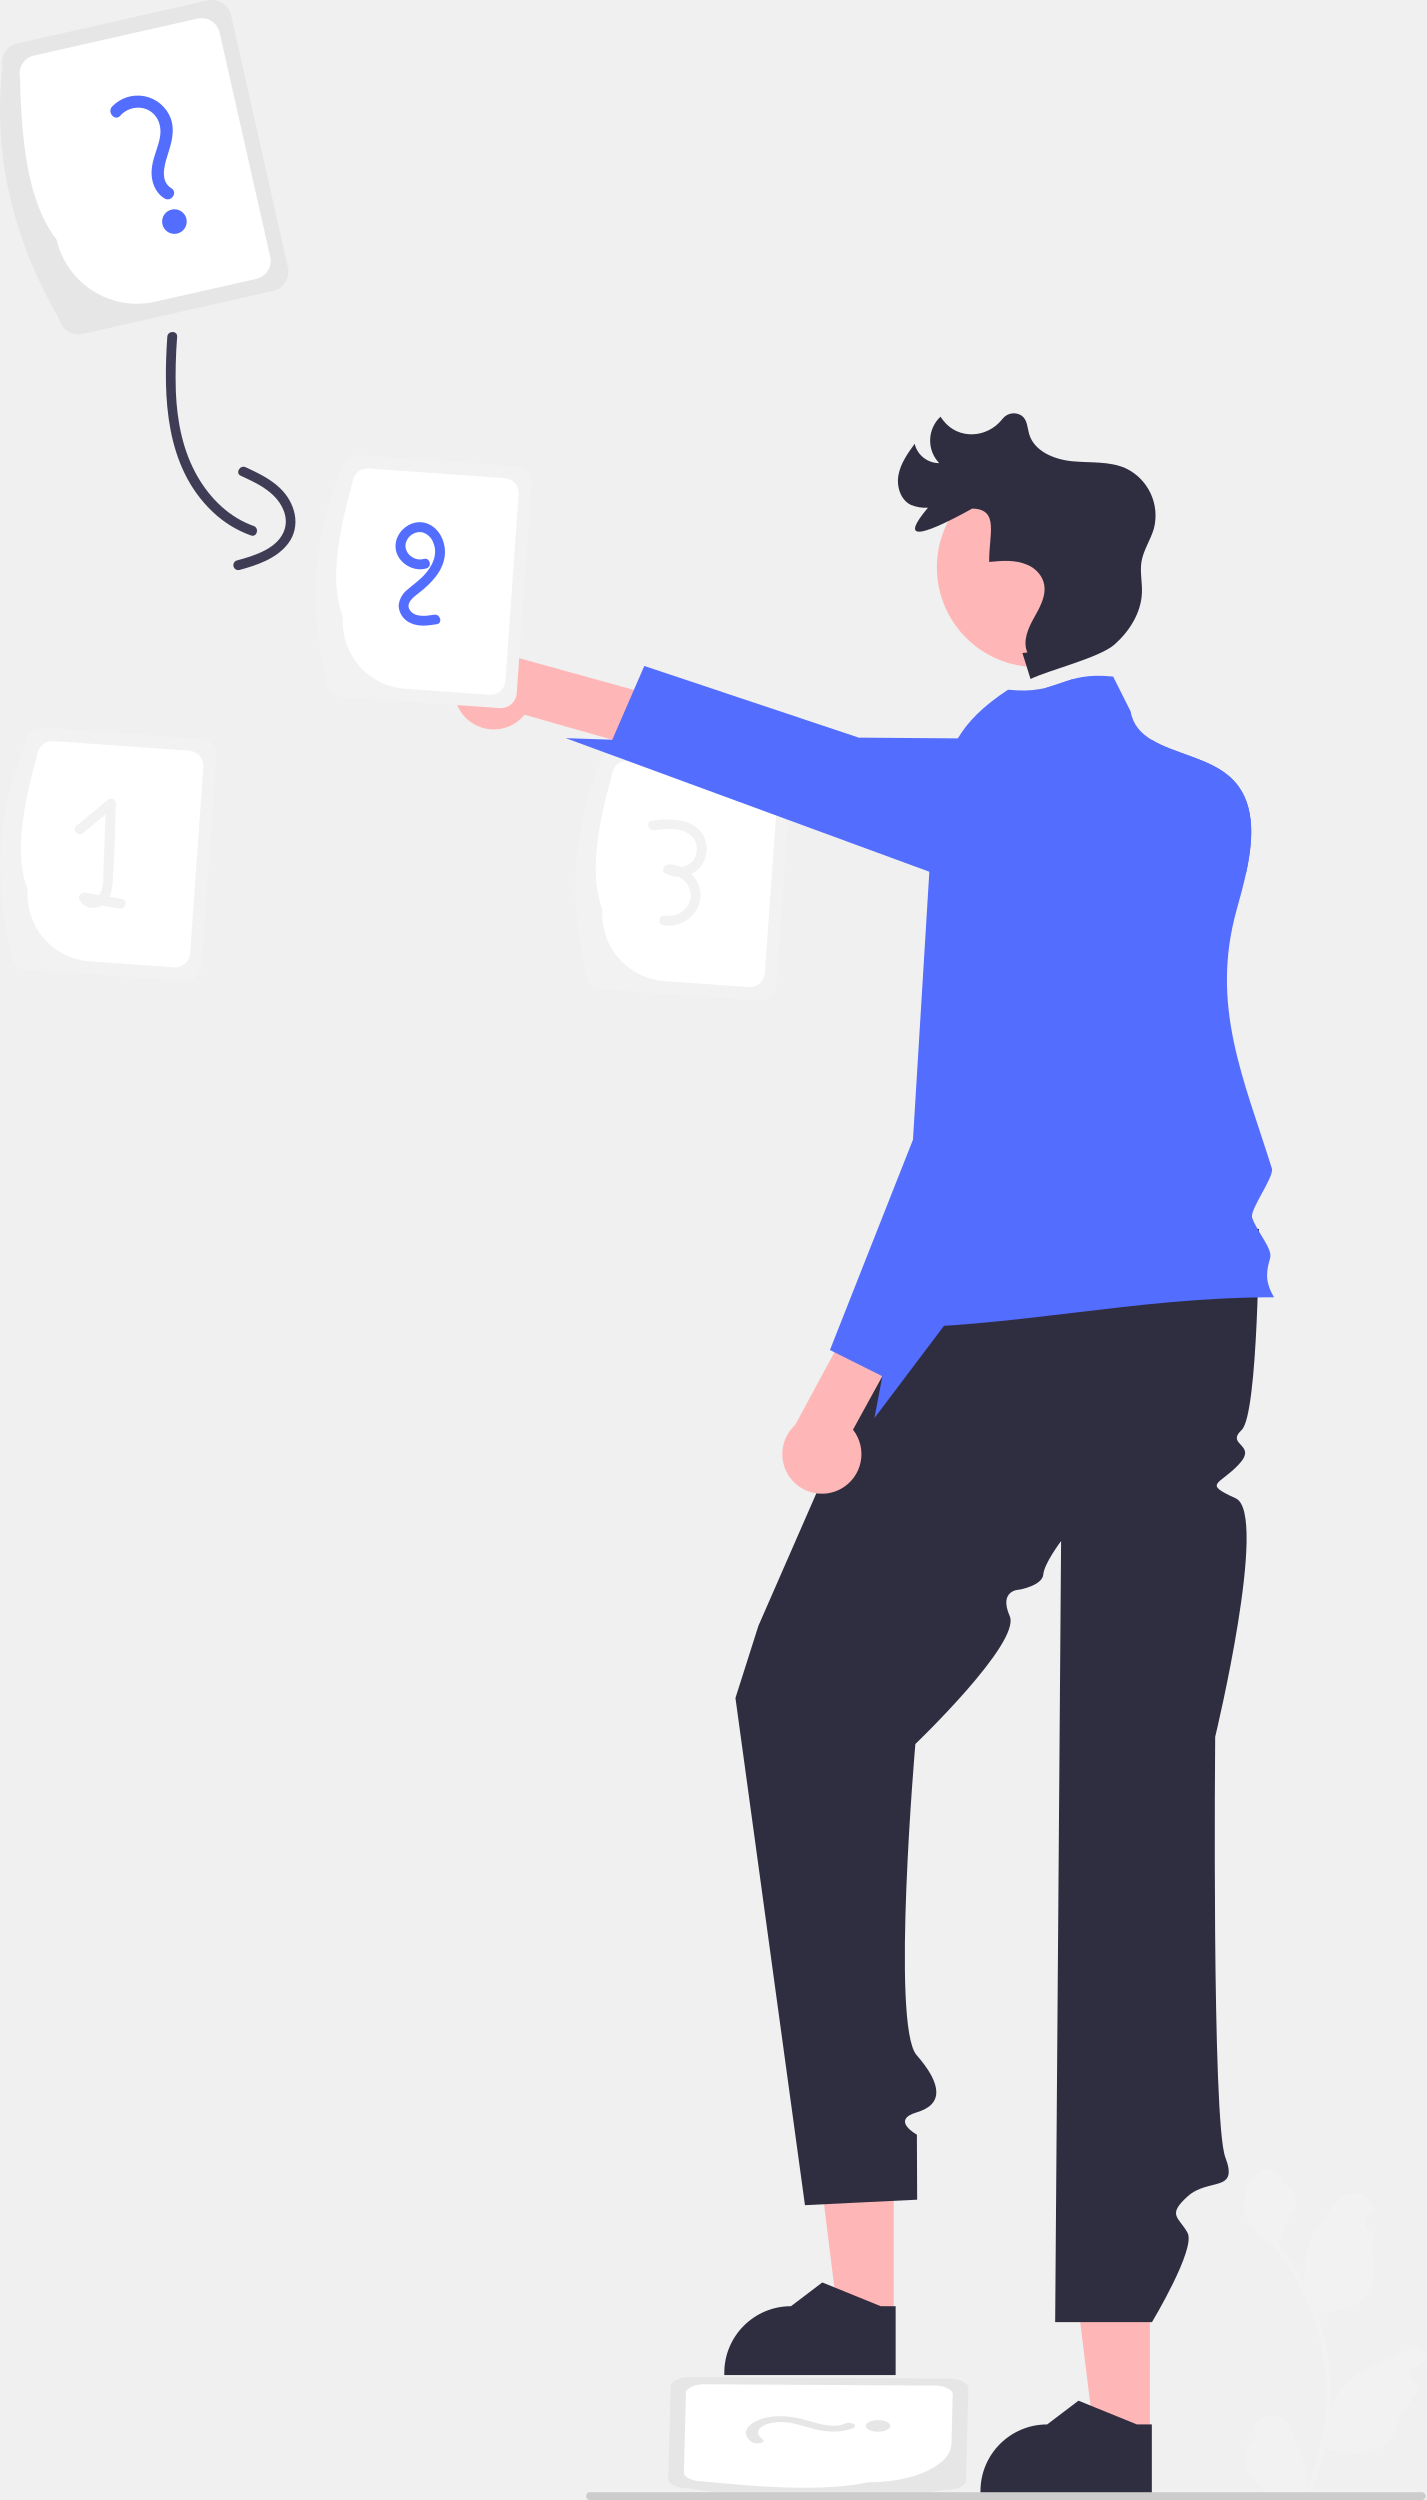
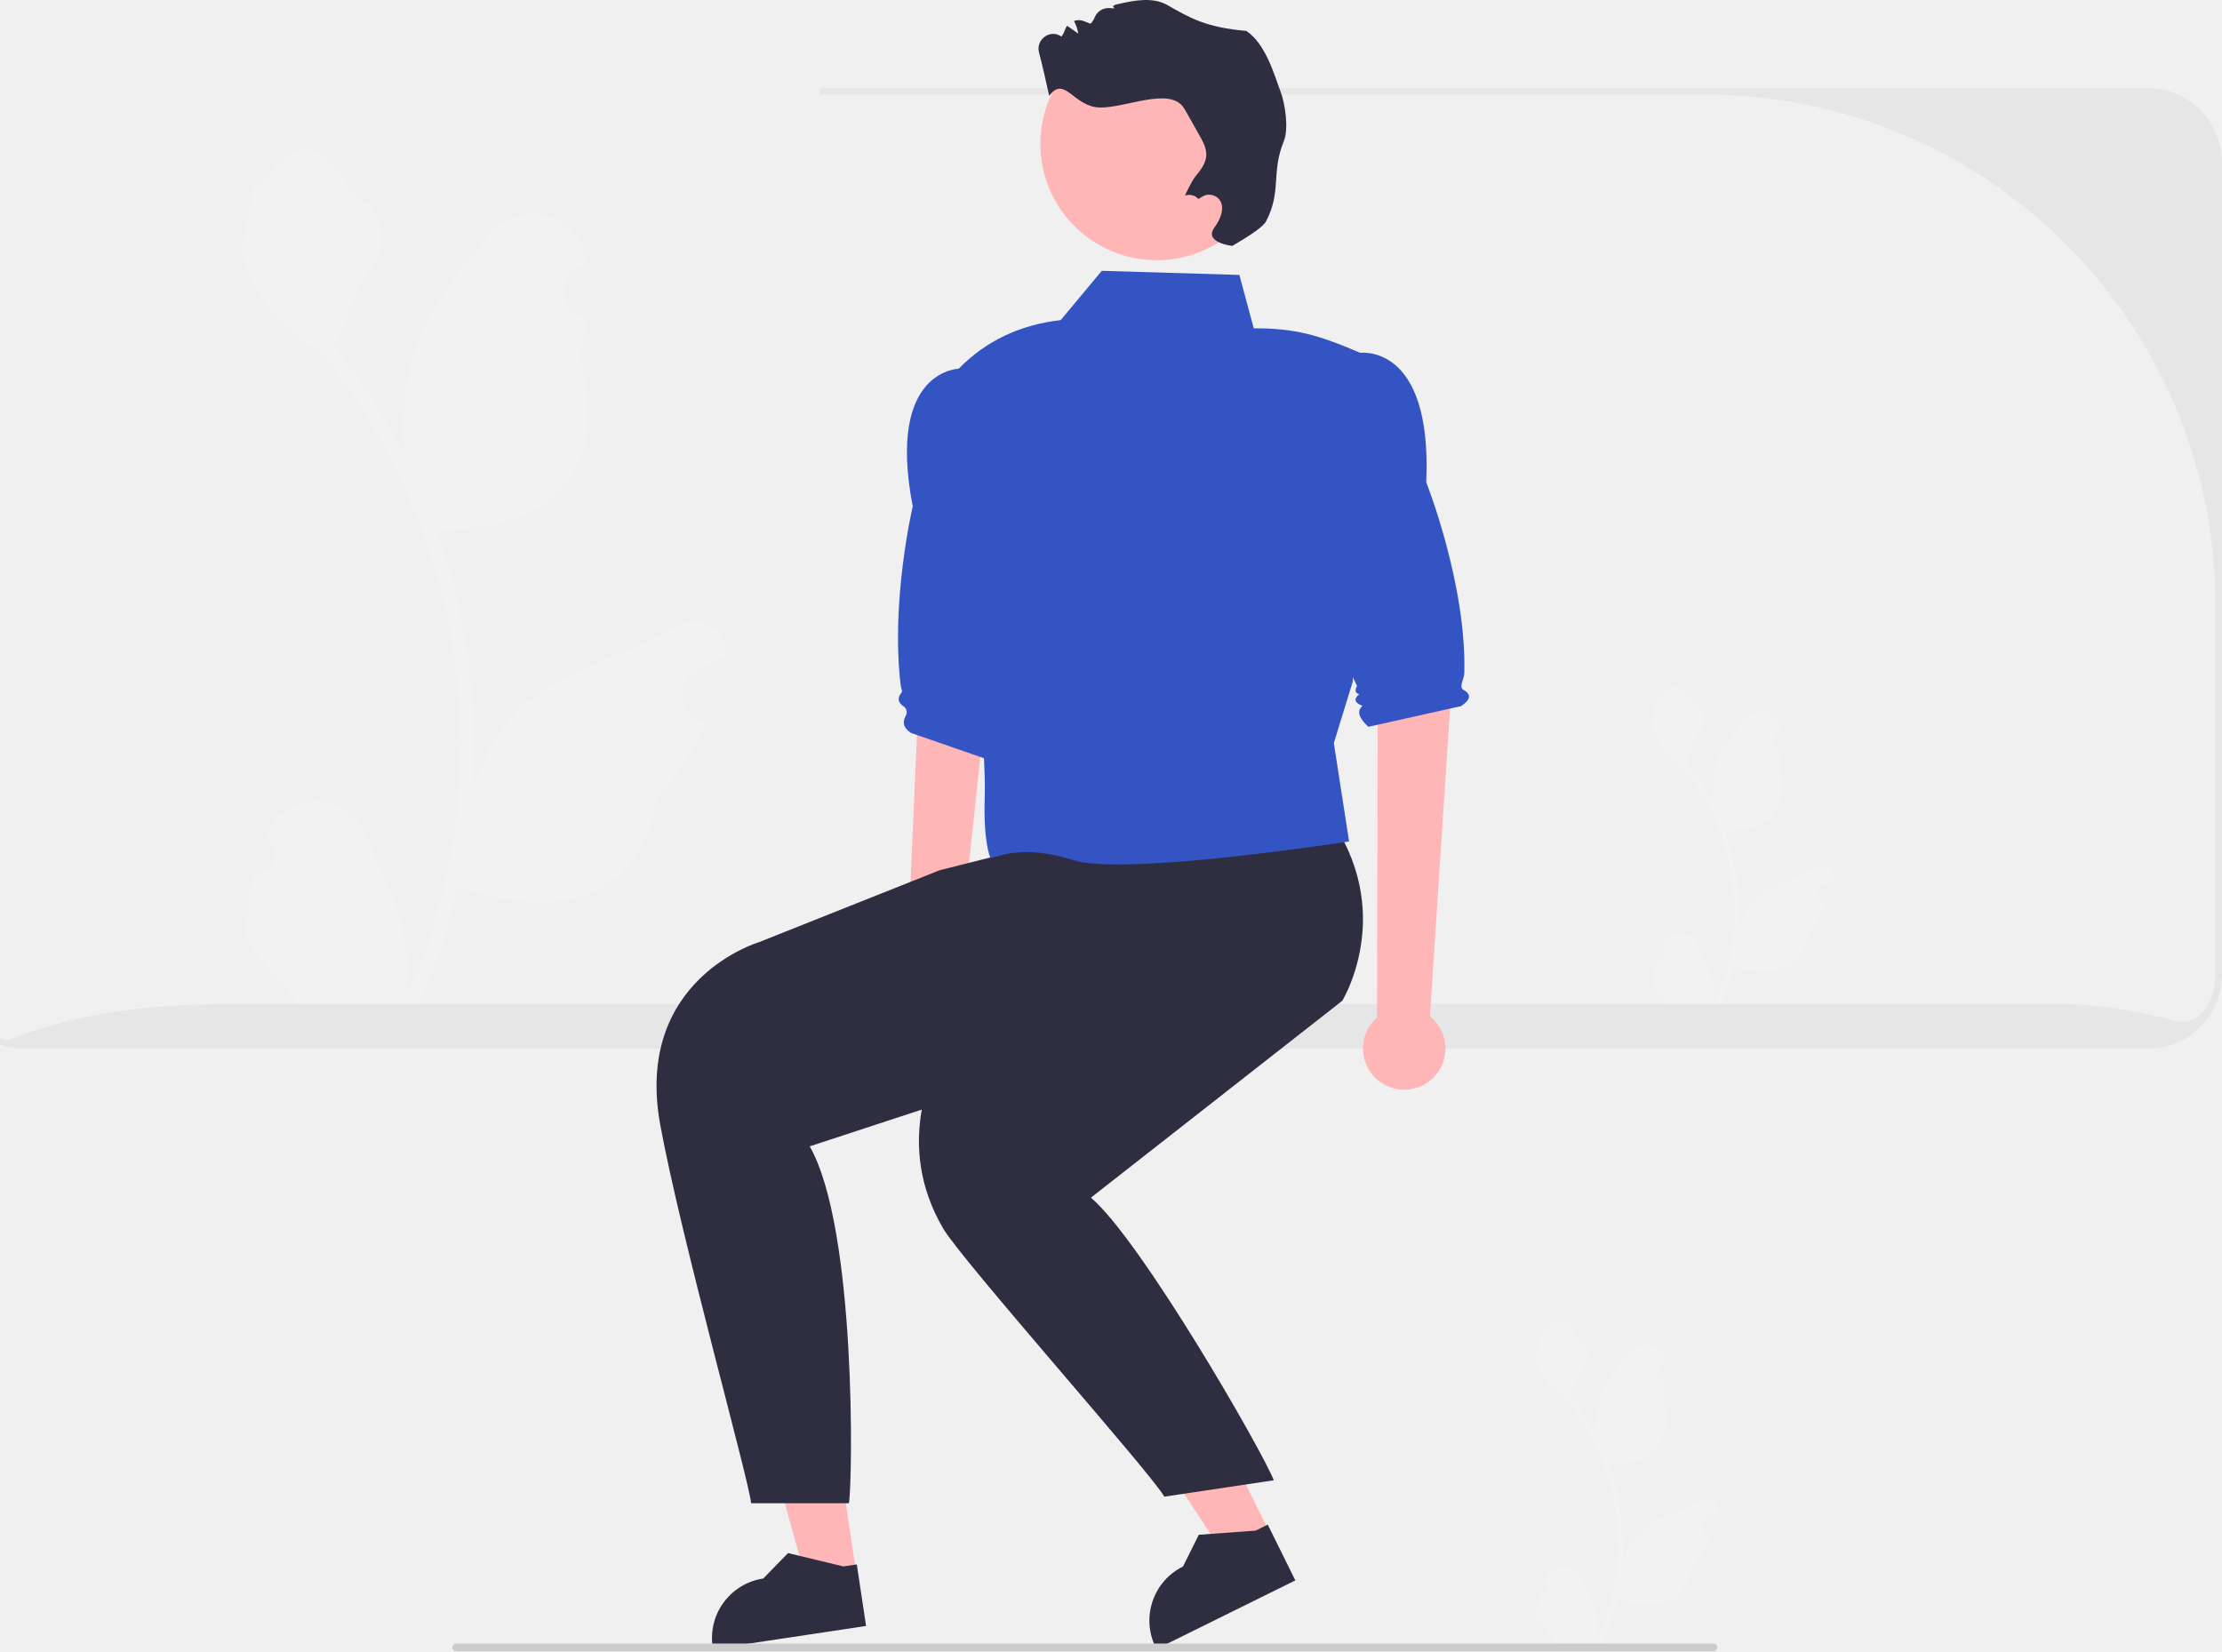
- <svg xmlns="http://www.w3.org/2000/svg" data-name="Layer 1" width="434.258" height="761.185" viewBox="0 0 434.258 761.185">
-   <path d="M470.538,150.812,457.498,92.943l-4.253-18.852a6.013,6.013,0,0,0-7.194-4.534l-6.424,1.453L388.111,82.633a6,6,0,0,0-4.534,7.177c-2.766,25.749,2.696,49.502,14.546,71.732.875,1.663,1.803,3.326,2.766,4.989a5.935,5.935,0,0,0,1.698,3.011,6.025,6.025,0,0,0,5.479,1.523l6.757-1.523,4.166-.945,47.016-10.608A6.004,6.004,0,0,0,470.538,150.812Z" transform="translate(-382.8712 -69.40728)" fill="#e6e6e6" />
-   <path d="M465.147,147.591l-12.428-55.051-2.976-13.216a5.627,5.627,0,0,0-6.722-4.253l-3.956.893L393.222,86.309a5.627,5.627,0,0,0-4.253,6.722c.403,20.042,2.503,38.229,11.133,49.327a25.064,25.064,0,0,0,17.189,18.432c.105.035.193.07.298.105.07.018.158.053.228.07a24.88,24.88,0,0,0,12.236.315l30.842-6.967A5.627,5.627,0,0,0,465.147,147.591Z" transform="translate(-382.8712 -69.40728)" fill="#fff" />
-   <path d="M419.474,104.665a7.175,7.175,0,0,1,8.396-1.831c3.059,1.528,4.246,4.779,3.757,8.012-.546,3.611-2.432,6.899-2.604,10.596-.15,3.236,1.056,6.636,3.924,8.378,2.056,1.249,4.172-1.843,2.106-3.098-3.4-2.065-2.257-6.604-1.271-9.7,1.231-3.866,2.514-7.807.991-11.79A10.759,10.759,0,0,0,417.011,101.841c-1.622,1.749.821,4.595,2.463,2.824Z" transform="translate(-382.8712 -69.40728)" fill="#536dfe" />
-   <circle cx="53.105" cy="67.463" r="3.747" fill="#536dfe" />
-   <path d="M671.786,793.624l-59.315-.354-19.324-.113c-3.321-.017-6.043,1.245-6.08,2.82l-.078,3.124-.651,25.047c-.05,1.565,2.608,2.864,5.928,2.882a251.579,251.579,0,0,0,73.149,1.186q2.731-.331,5.494-.727a11.216,11.216,0,0,0,3.323-.452c1.64-.506,2.724-1.373,2.753-2.36l.087-3.285.048-2.026.594-22.86C677.751,794.931,675.089,793.639,671.786,793.624Z" transform="translate(-382.8712 -69.40728)" fill="#e6e6e6" />
-   <path d="M667.401,795.757l-56.432-.327-13.545-.082c-3.104-.018-5.659,1.161-5.697,2.633l-.05,1.923-.578,22.29c-.039,1.472,2.447,2.684,5.551,2.702,19.588,2.021,37.766,3.054,50.564.294,9.316.047,17.532-2.335,21.918-5.902.058-.045.113-.081.171-.126.033-.03.088-.067.121-.097a7.809,7.809,0,0,0,3.146-5.611l.382-14.997C672.991,796.987,670.505,795.775,667.401,795.757Z" transform="translate(-382.8712 -69.40728)" fill="#fff" />
-   <path d="M615.047,812.103c-1.73-1.228-1.911-2.898.168-4.075,2.196-1.243,5.634-1.433,8.665-.852,3.386.649,6.146,1.882,9.702,2.368,3.113.425,6.7.243,9.06-.888,1.692-.811-.825-2.128-2.525-1.313-2.798,1.341-6.948.314-9.73-.481-3.474-.994-7.01-2.02-11.238-1.755-7.693.481-11.706,4.778-7.42,7.822,1.325.941,4.66.127,3.318-.826Z" transform="translate(-382.8712 -69.40728)" fill="#e6e6e6" />
-   <ellipse cx="267.332" cy="738.628" rx="3.747" ry="1.777" fill="#e6e6e6" />
-   <path d="M386.231,359.365c-5.154-21.646-4.294-42.966,4.531-63.854a4.892,4.892,0,0,1,5.221-4.529l48.224,3.422a4.892,4.892,0,0,1,4.529,5.221l-4.531,63.854a4.892,4.892,0,0,1-5.221,4.529l-48.224-3.422A4.892,4.892,0,0,1,386.231,359.365Z" transform="translate(-382.8712 -69.40728)" fill="#f2f2f2" />
-   <path d="M391.299,340.341c-4.125-10.667-1.487-25.337,2.913-41.051a4.582,4.582,0,0,1,4.889-4.241l41.444,2.941a4.582,4.582,0,0,1,4.242,4.889l-4.032,56.821a4.582,4.582,0,0,1-4.889,4.241l-25.674-1.822A20.41,20.41,0,0,1,391.299,340.341Z" transform="translate(-382.8712 -69.40728)" fill="#fff" />
-   <path d="M419.992,343.125q-1.899-.326-3.798-.653a12.752,12.752,0,0,0,.994-4.338c.599-7.992.66-16.06.979-24.068a1.519,1.519,0,0,0-2.561-1.061q-4.769,3.95-9.538,7.9c-1.488,1.233.644,3.345,2.121,2.121q3.423-2.835,6.846-5.67-.314,7.871-.628,15.741c-.1,2.518.206,5.576-.825,7.944a3.825,3.825,0,0,1-.547.887q-2.102-.361-4.205-.722c-1.008-.173-2.289.668-1.845,1.845.965,2.559,3.809,3.368,6.247,2.381a5.078,5.078,0,0,0,.622-.333l5.339.917C421.083,346.342,421.894,343.451,419.992,343.125Z" transform="translate(-382.8712 -69.40728)" fill="#f2f2f2" />
-   <path d="M561.231,365.365c-5.154-21.646-4.294-42.966,4.531-63.854a4.892,4.892,0,0,1,5.221-4.529l48.224,3.422a4.892,4.892,0,0,1,4.529,5.221l-4.531,63.854a4.892,4.892,0,0,1-5.221,4.529l-48.224-3.422A4.892,4.892,0,0,1,561.231,365.365Z" transform="translate(-382.8712 -69.40728)" fill="#f2f2f2" />
-   <path d="M566.299,346.341c-4.125-10.667-1.487-25.337,2.913-41.051a4.582,4.582,0,0,1,4.889-4.241l41.444,2.941a4.582,4.582,0,0,1,4.242,4.889l-4.032,56.821a4.582,4.582,0,0,1-4.889,4.241l-25.674-1.822A20.41,20.41,0,0,1,566.299,346.341Z" transform="translate(-382.8712 -69.40728)" fill="#fff" />
-   <path d="M593.354,335.507a8.446,8.446,0,0,0,1.555-.943,8.607,8.607,0,0,0,2.815-8.952c-1.945-7.144-10.49-7.188-16.39-6.328-1.903.277-1.094,3.168.798,2.893,3.976-.579,10.218-1.048,12.355,3.295a5.705,5.705,0,0,1-.913,6.285,5.554,5.554,0,0,1-3.376,1.605,8.923,8.923,0,0,0-3.928-.733c-1.39.066-2.165,2.087-.757,2.795a9.012,9.012,0,0,0,4.01.945,6.5,6.5,0,0,1,3.667,6.198,6.723,6.723,0,0,1-7.692,5.633c-1.885-.379-2.692,2.512-.798,2.893a9.75,9.75,0,0,0,11.455-8.19A9.111,9.111,0,0,0,593.354,335.507Z" transform="translate(-382.8712 -69.40728)" fill="#f2f2f2" />
-   <polygon points="272.105 705.445 255.138 705.444 247.067 640 272.108 640.002 272.105 705.445" fill="#ffb6b6" />
-   <path d="M655.573,792.552l-52.175-.002v-.66a20.309,20.309,0,0,1,20.308-20.308h.001l9.53-7.23,17.782,7.231,4.555 0Z" transform="translate(-382.8712 -69.40728)" fill="#2f2e41" />
-   <polygon points="350.105 741.445 333.138 741.444 325.067 676 350.108 676.002 350.105 741.445" fill="#ffb6b6" />
-   <path d="M733.573,828.552l-52.175-.002v-.66a20.309,20.309,0,0,1,20.308-20.308h.001l9.53-7.23,17.782,7.231,4.555 0Z" transform="translate(-382.8712 -69.40728)" fill="#2f2e41" />
-   <path d="M524.227,287.49a12.068,12.068,0,0,0,18.373-.454l57.852,16.467,8.489-14.882-68.854-19.056a12.051,12.051,0,0,0-15.86,17.925Z" transform="translate(-382.8712 -69.40728)" fill="#ffb6b6" />
-   <path d="M674.667,425.226,613.795,564.407l-7,22L627.958,740.823l34.16-1.667-.077-19.802s-8.129-4.409-.026-6.803,7.762-8.473-.068-17.434-.367-94.71-.367-94.71,32.237-30.87,28.726-38.935,3.008-8.065,3.008-8.065,6.95-1.243,7.216-4.621,5.416-10.171,5.416-10.171l-1.805,237.823h29.474s13.475-22.392,10.827-27.211-6.352-5.291,0-11.055,15.674-1.047,11.513-11.906-3.092-128.034-3.092-128.034,16.396-67.997,6.266-72.614-5.094-3.965.888-10.291-4.163-5.748.909-10.537,5.277-61.152,5.277-61.152Z" transform="translate(-382.8712 -69.40728)" fill="#2f2e41" />
-   <path d="M770.795,464.407c-42.67-.1-79.28,9.49-121.95,9.39,2.78-19.24,12.495-49.396,15.274-68.641,3.908-27.067.878-43.223,4.776-70.289.39-2.65.77-5.29,1.15-7.94,1.54-10.7-2.15-21.4,4.47-32.7,2.82-4.82,7.51-9.74,15.28-14.82,16.14,1.64,15.86-5.64,32-4l5.34,10.64c.68,4.04,3.13,6.67,6.45,8.66,6.83,4.13,17.35,5.57,23.67,11.16,7.94,7.02,7.41,18.25,5.05,29.21-.84,3.9-1.91,7.76-2.92,11.39-8.129,29.247,2.262,51.559,10.734,78.689.803,2.573-6.806,12.521-6,15,1.367,4.2,6.262,9.426,5.483,12.264C768.637,455.935,767.675,459.241,770.795,464.407Z" transform="translate(-382.8712 -69.40728)" fill="#536dfe" />
-   <path d="M762.305,335.077l-93.41-.21-3-.01-110.776-40.701,14.176.481,6.58-15.17,3.17-7.29,65.29,21.82,30.18.23,56.9.42c.73.01,1.45.03,2.17.06,6.83,4.13,17.35,5.57,23.67,11.16C765.195,312.887,764.665,324.117,762.305,335.077Z" transform="translate(-382.8712 -69.40728)" fill="#536dfe" />
-   <circle cx="315.616" cy="172.742" r="30.355" fill="#ffb6b6" />
-   <path d="M694.173,268.241l2.473,7.906c5.483-2.707,21.039-6.462,25.604-10.53s8.096-9.68,8.312-15.791c.112-3.156-.653-6.339-.128-9.453.593-3.519,2.764-6.569,3.758-9.996a15.945,15.945,0,0,0-8.602-18.405c-5.032-2.211-10.786-1.591-16.256-2.125s-11.572-3.009-13.112-8.285c-.576-1.973-.51-4.299-2.272-5.59a4.312,4.312,0,0,0-5.71.826q-.122.138-.234.279c-4.63,5.809-13.357,6.24-17.924.381q-.448-.574-.861-1.175a9.948,9.948,0,0,0-.394,14.133,7.672,7.672,0,0,1-7.465-5.887c-2.095,2.893-4.245,5.911-4.918,9.419s.577,7.657,3.794,9.21a12.327,12.327,0,0,0,5.168.846c-8.299,9.817-3.32,9.534,13.487.256,8.338.158,5.045,7.906,5.153,16.245v0c3.924-.377,7.965-.746,11.676.907a8.961,8.961,0,0,1,4.165,3.579c2.452,4.212.019,8.59-2.137,12.422-1.843,3.275-3.591,7.219-2.061,10.652" transform="translate(-382.8712 -69.40728)" fill="#2f2e41" />
-   <path d="M638.926,522.715a12.068,12.068,0,0,0,3.656-18.012L671.54,451.983l-12.613-11.595-33.937,62.868a12.051,12.051,0,0,0,13.935,19.459Z" transform="translate(-382.8712 -69.40728)" fill="#ffb6b6" />
-   <path d="M709.555,276.177l-6.75,120.92-32.52,75.99-21.166,28.069,2.406-12.719-14.59-7.3-1.37-.68,19.42-49.19,5.86-14.84,2.73-44.67,2.58-42.24a52.634,52.634,0,0,1,19.34-37.63l16.2-13.16Z" transform="translate(-382.8712 -69.40728)" fill="#536dfe" />
-   <path d="M482.231,276.365c-5.154-21.646-4.294-42.966,4.531-63.854a4.892,4.892,0,0,1,5.221-4.529l48.224,3.422a4.892,4.892,0,0,1,4.529,5.221l-4.531,63.854a4.892,4.892,0,0,1-5.221,4.529l-48.224-3.422A4.892,4.892,0,0,1,482.231,276.365Z" transform="translate(-382.8712 -69.40728)" fill="#f2f2f2" />
-   <path d="M487.299,257.341c-4.125-10.667-1.487-25.337,2.913-41.051a4.582,4.582,0,0,1,4.889-4.241l41.444,2.941a4.582,4.582,0,0,1,4.242,4.889l-4.032,56.821a4.582,4.582,0,0,1-4.889,4.241l-25.674-1.822A20.41,20.41,0,0,1,487.299,257.341Z" transform="translate(-382.8712 -69.40728)" fill="#fff" />
-   <path d="M512.785,228.747c-4.248-1.474-8.973,1.885-9.455,6.242-.546,4.937,4.764,8.835,9.362,7.493,1.85-.54,1.063-3.436-.797-2.893-3.37.984-6.965-2.655-5.028-5.909a4.431,4.431,0,0,1,4.527-2.215,5.018,5.018,0,0,1,3.344,3.035c1.654,3.726-.312,7.51-2.916,10.218-1.485,1.545-3.228,2.745-4.829,4.153a6.983,6.983,0,0,0-2.746,4.954,5.997,5.997,0,0,0,3.412,5.182c2.558,1.315,5.467.897,8.188.459,1.901-.306,1.094-3.197-.798-2.893-2.38.383-5.943.963-7.451-1.518-1.291-2.125,1.369-3.991,2.819-5.121,3.643-2.841,7.328-6.51,7.875-11.34C518.74,234.637,516.729,230.115,512.785,228.747Z" transform="translate(-382.8712 -69.40728)" fill="#536dfe" />
-   <path d="M762.87,813.26a2.269,2.269,0,0,0,1.645-3.933l-.155-.618q.031-.074.062-.148a6.094,6.094,0,0,1,11.241.042c1.839,4.428,4.179,8.864,4.756,13.546a18.029,18.029,0,0,1-.316,6.2,72.281,72.281,0,0,0,6.575-30.021,69.764,69.764,0,0,0-.433-7.783q-.358-3.178-.995-6.31a73.119,73.119,0,0,0-14.5-30.99,19.459,19.459,0,0,1-8.093-8.397,14.843,14.843,0,0,1-1.35-4.056c.394.052,1.486-5.949,1.188-6.317.549-.833,1.532-1.247,2.131-2.06,2.982-4.043,7.091-3.337,9.236,2.157,4.582,2.313,4.627,6.148,1.815,9.837-1.789,2.347-2.035,5.522-3.604,8.035.162.207.329.407.491.614a73.591,73.591,0,0,1,7.681,12.169,30.593,30.593,0,0,1,1.826-14.21c1.748-4.217,5.025-7.769,7.91-11.415a6.279,6.279,0,0,1,11.184,3.083q.009.081.017.161-.643.363-1.259.77a3.078,3.078,0,0,0,1.241,5.602l.063.01a30.628,30.628,0,0,1-.807,4.579c3.702,14.316-4.29,19.53-15.701,19.764-.252.129-.497.258-.749.381a75.114,75.114,0,0,1,4.043,19.028,71.243,71.243,0,0,1-.052,11.503l.019-.136a18.826,18.826,0,0,1,6.427-10.87c4.946-4.063,11.933-5.559,17.268-8.824a3.533,3.533,0,0,1,5.411,3.437l-.022.143a20.675,20.675,0,0,0-2.319,1.117q-.643.363-1.259.77a3.078,3.078,0,0,0,1.241,5.602l.063.01c.045.006.084.013.129.019a30.655,30.655,0,0,1-5.639,8.829c-2.315,12.497-12.256,13.683-22.89,10.044h-.006a75.092,75.092,0,0,1-5.044,14.726H763.321c-.065-.2-.123-.407-.181-.607a20.475,20.475,0,0,0,4.986-.297c-1.337-1.641-2.674-3.294-4.011-4.935a1.119,1.119,0,0,1-.084-.097c-.678-.84-1.363-1.673-2.041-2.512l-0-.001a29.99,29.99,0,0,1,.879-7.64Z" transform="translate(-382.8712 -69.40728)" fill="#f2f2f2" />
-   <path d="M561.319,829.403a1.186,1.186,0,0,0,1.19,1.19h253.29a1.19,1.19,0,1,0,0-2.38h-253.29A1.187,1.187,0,0,0,561.319,829.403Z" transform="translate(-382.8712 -69.40728)" fill="#ccc" />
-   <path d="M433.807,171.94c-1.251,18.493-.65,39.482,13.705,53.201a32.861,32.861,0,0,0,11.783,7.302c1.824.643,2.609-2.254.798-2.893-7.375-2.6-13.176-8.312-17.042-14.992-4.532-7.83-6.261-16.863-6.639-25.816a153.141,153.141,0,0,1,.396-16.803c.13-1.927-2.87-1.919-3,0Z" transform="translate(-382.8712 -69.40728)" fill="#3f3d56" />
-   <path d="M456.169,214.26c3.558,1.653,7.288,3.335,10.103,6.146,2.568,2.564,4.361,6.304,3.32,9.959-1.707,5.996-9.308,8.257-14.608,9.687a1.501,1.501,0,0,0,.798,2.893c5.331-1.438,11.309-3.447,14.792-8.011,4.121-5.401,2.165-12.52-2.465-16.925-2.982-2.838-6.734-4.623-10.426-6.338-1.74-.808-3.265,1.777-1.514,2.59Z" transform="translate(-382.8712 -69.40728)" fill="#3f3d56" />
+ <svg xmlns="http://www.w3.org/2000/svg" width="677.5" height="503.589" viewBox="0 0 677.5 503.589">
+   <path d="M504.937,293.016c2.066,.129,3.208-2.437,1.645-3.933l-.155-.618c.02-.05,.041-.099,.062-.148,2.089-4.982,9.17-4.947,11.241,.042,1.839,4.428,4.179,8.864,4.756,13.546,.258,2.067,.142,4.172-.316,6.2,4.308-9.411,6.575-19.687,6.575-30.021,0-2.596-.142-5.193-.433-7.783-.239-2.119-.568-4.224-.995-6.31-2.306-11.277-7.299-22.018-14.5-30.99-3.462-1.892-6.349-4.851-8.093-8.397-.626-1.279-1.117-2.655-1.35-4.056,.394,.052,1.486-5.949,1.188-6.317,.549-.833,1.532-1.247,2.131-2.06,2.982-4.043,7.091-3.337,9.236,2.157,4.582,2.313,4.627,6.148,1.815,9.837-1.789,2.347-2.035,5.522-3.604,8.035,.162,.207,.329,.407,.491,.614,2.961,3.798,5.522,7.88,7.681,12.169-.61-4.766,.291-10.508,1.826-14.21,1.748-4.217,5.025-7.769,7.91-11.415,3.466-4.379,10.573-2.468,11.184,3.083,.006,.054,.012,.107,.017,.161-.429,.242-.848,.499-1.259,.77-2.339,1.547-1.531,5.174,1.241,5.602l.063,.01c-.155,1.544-.42,3.074-.807,4.579,3.702,14.316-4.29,19.53-15.701,19.764-.252,.129-.497,.258-.749,.381,1.156,3.255,2.08,6.594,2.764,9.979,.614,2.99,1.04,6.013,1.279,9.049,.297,3.83,.271,7.68-.052,11.503l.019-.136c.82-4.211,3.107-8.145,6.427-10.87,4.946-4.063,11.933-5.559,17.268-8.824,2.568-1.572,5.859,.459,5.411,3.437l-.022,.143c-.794,.323-1.569,.698-2.319,1.117-.429,.242-.848,.499-1.259,.77-2.339,1.547-1.531,5.174,1.241,5.602l.063,.01c.045,.006,.084,.013,.129,.019-1.363,3.236-3.262,6.239-5.639,8.829-2.315,12.497-12.256,13.683-22.89,10.044h-.006c-1.163,5.064-2.861,10.011-5.044,14.726h-18.02c-.065-.2-.123-.407-.181-.607,1.666,.103,3.346,.006,4.986-.297-1.337-1.641-2.674-3.294-4.011-4.935-.032-.032-.058-.065-.084-.097-.678-.84-1.363-1.673-2.041-2.512l-0-.001c-.042-2.578,.267-5.147,.879-7.64l.001-0,0-0Z" fill="#f2f2f2" />
+   <path d="M77.509,266.556c5.463,.342,8.483-6.446,4.349-10.402l-.411-1.635c.054-.131,.109-.262,.163-.392,5.525-13.175,24.25-13.084,29.729,.11,4.862,11.711,11.053,23.441,12.577,35.823,.683,5.466,.376,11.034-.837,16.398,11.393-24.887,17.388-52.063,17.388-79.392,0-6.867-.376-13.733-1.144-20.583-.632-5.603-1.503-11.171-2.631-16.688-6.098-29.823-19.301-58.229-38.347-81.954-9.155-5.005-16.791-12.828-21.402-22.205-1.657-3.382-2.955-7.02-3.57-10.727,1.042,.137,3.929-15.732,3.143-16.705,1.452-2.203,4.051-3.299,5.637-5.449,7.887-10.693,18.753-8.826,24.426,5.705,12.118,6.116,12.235,16.259,4.8,26.014-4.731,6.206-5.381,14.604-9.531,21.249,.427,.547,.871,1.076,1.298,1.623,7.831,10.044,14.604,20.839,20.313,32.181-1.614-12.605,.769-27.79,4.83-37.578,4.623-11.153,13.289-20.546,20.92-30.188,9.166-11.581,27.962-6.527,29.577,8.154,.016,.142,.031,.284,.046,.426-1.133,.639-2.244,1.319-3.329,2.036-6.187,4.092-4.049,13.683,3.282,14.814l.166,.026c-.41,4.082-1.11,8.131-2.135,12.11,9.79,37.859-11.345,51.648-41.524,52.268-.666,.342-1.315,.683-1.982,1.008,3.058,8.609,5.5,17.44,7.311,26.39,1.623,7.908,2.75,15.902,3.382,23.93,.786,10.129,.717,20.309-.137,30.421l.051-.359c2.169-11.137,8.216-21.539,16.996-28.747,13.079-10.744,31.557-14.7,45.667-23.336,6.792-4.157,15.496,1.215,14.31,9.09l-.058,.377c-2.101,.854-4.151,1.845-6.132,2.955-1.133,.64-2.244,1.319-3.329,2.036-6.187,4.092-4.049,13.683,3.282,14.814l.166,.025c.12,.017,.222,.034,.341,.051-3.604,8.557-8.626,16.5-14.912,23.349-6.121,33.05-32.412,36.185-60.535,26.561h-.017c-3.075,13.392-7.567,26.476-13.34,38.944h-47.656c-.171-.529-.325-1.076-.478-1.606,4.407,.273,8.848,.017,13.187-.785-3.536-4.339-7.071-8.711-10.607-13.05-.085-.085-.154-.171-.222-.256-1.793-2.22-3.604-4.424-5.398-6.644l-.001-.003c-.112-6.817,.705-13.611,2.324-20.204l.001-.001,0-0Z" fill="#f2f2f2" />
+   <path d="M654.81,26.849H250v2h269.82c19.17,0,37.52,3.46,54.48,9.8h.01c2.33,.87,4.62,1.79,6.89,2.77,5.24,2.24,10.32,4.77,15.24,7.56,3.06,1.73,6.06,3.57,8.98,5.5,6.24,4.11,12.16,8.66,17.72,13.61l.01,.01c.25,.21,.49,.42,.73,.65,31.69,28.49,51.62,69.81,51.62,115.78v112.63c0,.24,0,.48-.01,.72-.28,8.26-5.4,15.15-12.2,13.42-11.59-2.96-23.36-5.13-35.32-5.13H71.19c-23.16,0-46.7,2.21-68.21,10.81-.72,.29-1.39,.11-2.05-.1-.31-.1-.62-.2-.93-.32v2.11c2.26,.76,4.67,1.18,7.19,1.18H654.81c12.25,0,22.27-9.77,22.67-21.92,.02-.26,.02-.51,.02-.77V49.539c0-12.51-10.18-22.69-22.69-22.69Z" fill="#e6e6e6" />
+   <g>
+     <polygon points="261.148 480.088 245.965 482.374 229.919 424.896 252.329 421.522 261.148 480.088" fill="#ffb6b6" />
+     <path d="M264.069,495.847l-46.691,7.032-.089-.59c-1.511-10.037,5.399-19.398,15.436-20.911l.001-0,7.554-7.755,16.888,4.074,4.076-.614,2.826,18.764Z" fill="#2f2e41" />
+   </g>
+   <g>
+     <polygon points="387.372 467.838 373.607 474.64 340.815 424.782 361.132 414.742 387.372 467.838" fill="#ffb6b6" />
+     <path d="M394.954,481.958l-42.33,20.921-.265-.535c-4.497-9.099-.766-20.121,8.332-24.619l.001-.001,4.833-9.688,17.326-1.264,3.695-1.826,8.408,17.012Z" fill="#2f2e41" />
+   </g>
+   <path d="M419.846,310.319l.253-94.049,22.399-5.929-6.508,99.587c1.846,1.468,3.305,3.466,4.102,5.872,2.183,6.591-1.39,13.704-7.981,15.887-6.591,2.183-13.704-1.39-15.887-7.981-1.634-4.932-.043-10.155,3.622-13.387Z" fill="#ffb6b6" />
+   <path d="M276.895,285.541l4.115-93.959,22.624-5.005-10.592,99.235c1.784,1.543,3.16,3.599,3.857,6.036,1.911,6.675-1.951,13.635-8.627,15.546-6.675,1.911-13.635-1.951-15.546-8.627-1.43-4.995,.374-10.148,4.169-13.227Z" fill="#ffb6b6" />
+   <path d="M339.386,319.235l-58.332,19.141-34.169,11.208c14.339,25.121,13.074,102.417,11.959,108.835h-29.845c-.288-5.767-21.424-81.191-27.679-115.353-8.14-44.457,30.055-55.727,30.055-55.727l55.17-21.965,34.588-8.716,27.331-6.888c1.24,2.342,2.317,4.627,3.25,6.863,.006,.006,.006,.019,.013,.025,16.543,39.616-12.341,62.577-12.341,62.577Z" fill="#2f2e41" />
+   <path d="M415.463,283.62c-.839,12.867-6.199,21.577-6.199,21.577l-76.634,60.035c15.384,13.087,52.485,77.628,55.76,86.188l-33.39,5c-3.663-6.781-61.704-71.99-67.434-81.802-7.426-12.717-8.472-25.196-6.512-36.242,4.051-22.861,21.001-39.598,21.001-39.598l42.04-38.583,7.564-3.538,.056-.025,42.434-19.843c7.326,6.65,12.323,13.368,15.641,19.868,3.663,7.176,5.272,14.082,5.673,20.319,.15,2.317,.138,4.533,0,6.643Z" fill="#2f2e41" />
+   <path d="M377.894,83.84l-41.952-1.252-12.523,15.028c-12.043,1.402-22.63,6.07-31.307,15.028,0,0,6.893,18.445,5.009,57.606-.982,20.416,3.658,58.019,3.131,72.633-.47,13.017,1.491,18.823,1.878,18.784,1.657-.165,9.392-4.383,25.046,.626,15.654,5.009,84.164-5.7,84.164-5.7l-4.643-29.991,5.789-18.835,2.351-100.133c-13.149-5.635-20.037-7.514-32.56-7.514l-4.383-16.28Z" fill="#3454c3" />
+   <path d="M401.871,115.379l12.341-7.744s22.541-3.757,20.663,39.447c0,0,12.351,31.124,11.6,58.266-.047,1.682-1.73,4.174-.297,4.993,3.044,1.739,1.599,3.388-.659,4.991l-28.307,6.314c-2.525-2.377-3.809-4.599-1.774-6.406-2.292-.83-2.873-1.978-.992-3.583-1.049-.197-1.53-.83-.686-2.479l-13.949-29.538,2.061-64.263Z" fill="#3454c3" />
+   <path d="M306.312,118.243l-13.34-5.858s-22.848-.422-14.675,42.044c0,0-6.876,29.225-3.608,55.032,.072,.571,.601,1.269,.232,1.709-1.244,1.482-1.394,2.945,.75,4.375,.744,.496,1.003,1.838,.567,2.607-1.404,2.477-.413,4.091,1.504,5.351l33.356,11.563,8.836-69.803-13.622-47.019Z" fill="#3454c3" />
+   <circle cx="352.696" cy="43.872" r="35.48" fill="#ffb6b6" />
+   <path d="M385.988,67.565c-.429,.805-1.683,1.891-3.374,3.095-1.923,1.368-4.404,2.883-6.868,4.331,0,0-8.924-.966-5.412-5.693,.393-.524,.762-1.107,1.097-1.72,1.226-2.266,1.824-4.922,.27-6.813-1.15-1.396-3.329-1.81-4.91-.928-1.578,.872-.996,.867-1.603,.699-1.48-1.705-3.877-.913-3.877-.913,0,0,1.858-4.218,3.327-6.012,1.479-1.791,2.999-3.768,3.149-6.082,.155-2.219-.972-4.303-2.058-6.231-1.177-2.088-2.348-4.164-3.526-6.252-.398-.701-.793-1.412-1.228-2.092-4.216-6.681-17.914,.114-25.811-.175-7.894-.299-10.556-9.911-15.252-3.561-1.136-5.022-1.989-8.929-3.115-13.234-1.029-3.945,3.392-7.187,6.76-4.879,.026,.018,.043,.033,.069,.05,.473-.585,.821-1.247,1.049-1.962,.157-.496,.406-.946,.709-1.329,1.128,.799,2.259,1.587,3.378,2.383-.208-1.354-.657-2.66-1.3-3.864,.986-.34,2.094-.336,3.137,.097l1.874,.765c.565-.508,.978-1.141,1.255-1.843,.743-1.942,2.656-3.127,4.728-2.929,3.345,.32-1.071-.414,2.264-1.185,5.109-1.185,10.793-2.315,15.337,.317,6.801,3.928,11.943,6.814,23.943,7.814,6,4,8.582,13.624,10.424,18.457,1.466,3.827,2.56,11.41,1.003,15.214-3.925,9.613-.585,15.294-5.439,24.475Z" fill="#2f2e41" />
+   <path d="M469.505,486.256c2.066,.129,3.208-2.437,1.645-3.933l-.155-.618c.02-.05,.041-.099,.062-.148,2.089-4.982,9.17-4.947,11.241,.042,1.839,4.428,4.179,8.864,4.756,13.546,.258,2.067,.142,4.172-.316,6.2,4.308-9.411,6.575-19.687,6.575-30.021,0-2.597-.142-5.193-.433-7.783-.239-2.119-.568-4.224-.995-6.31-2.306-11.277-7.299-22.018-14.5-30.99-3.462-1.892-6.349-4.851-8.093-8.397-.626-1.279-1.117-2.655-1.35-4.056,.394,.052,1.486-5.949,1.188-6.317,.549-.833,1.532-1.247,2.131-2.06,2.982-4.043,7.091-3.337,9.236,2.157,4.582,2.313,4.627,6.148,1.815,9.837-1.789,2.347-2.035,5.522-3.604,8.035,.162,.207,.329,.407,.491,.614,2.961,3.798,5.522,7.88,7.681,12.169-.61-4.766,.291-10.508,1.826-14.21,1.748-4.217,5.025-7.769,7.91-11.415,3.466-4.379,10.573-2.468,11.184,3.083,.006,.054,.012,.107,.017,.161-.429,.242-.848,.499-1.259,.77-2.339,1.547-1.531,5.174,1.241,5.602l.063,.01c-.155,1.544-.42,3.074-.807,4.579,3.702,14.316-4.29,19.53-15.701,19.764-.252,.129-.497,.258-.749,.381,1.156,3.255,2.08,6.594,2.764,9.979,.614,2.99,1.04,6.013,1.279,9.049,.297,3.83,.271,7.68-.052,11.503l.019-.136c.82-4.211,3.107-8.145,6.427-10.87,4.946-4.063,11.933-5.559,17.268-8.824,2.568-1.572,5.859,.459,5.411,3.437l-.022,.143c-.794,.323-1.569,.698-2.319,1.117-.429,.242-.848,.499-1.259,.77-2.339,1.547-1.531,5.174,1.241,5.602l.063,.01c.045,.006,.084,.013,.129,.019-1.363,3.236-3.262,6.239-5.639,8.829-2.315,12.497-12.256,13.683-22.89,10.044h-.006c-1.163,5.064-2.861,10.011-5.044,14.726h-18.02c-.065-.2-.123-.407-.181-.607,1.666,.103,3.346,.006,4.986-.297-1.337-1.641-2.674-3.294-4.011-4.935-.032-.032-.058-.065-.084-.097-.678-.84-1.363-1.673-2.041-2.512l-0-.001c-.042-2.578,.267-5.147,.879-7.64l.001-0Z" fill="#f2f2f2" />
+   <path d="M137.954,502.399c0,.66,.53,1.19,1.19,1.19h383.29c.66,0,1.19-.53,1.19-1.19,0-.66-.53-1.19-1.19-1.19H139.144c-.66,0-1.19,.53-1.19,1.19Z" fill="#ccc" />
</svg>
